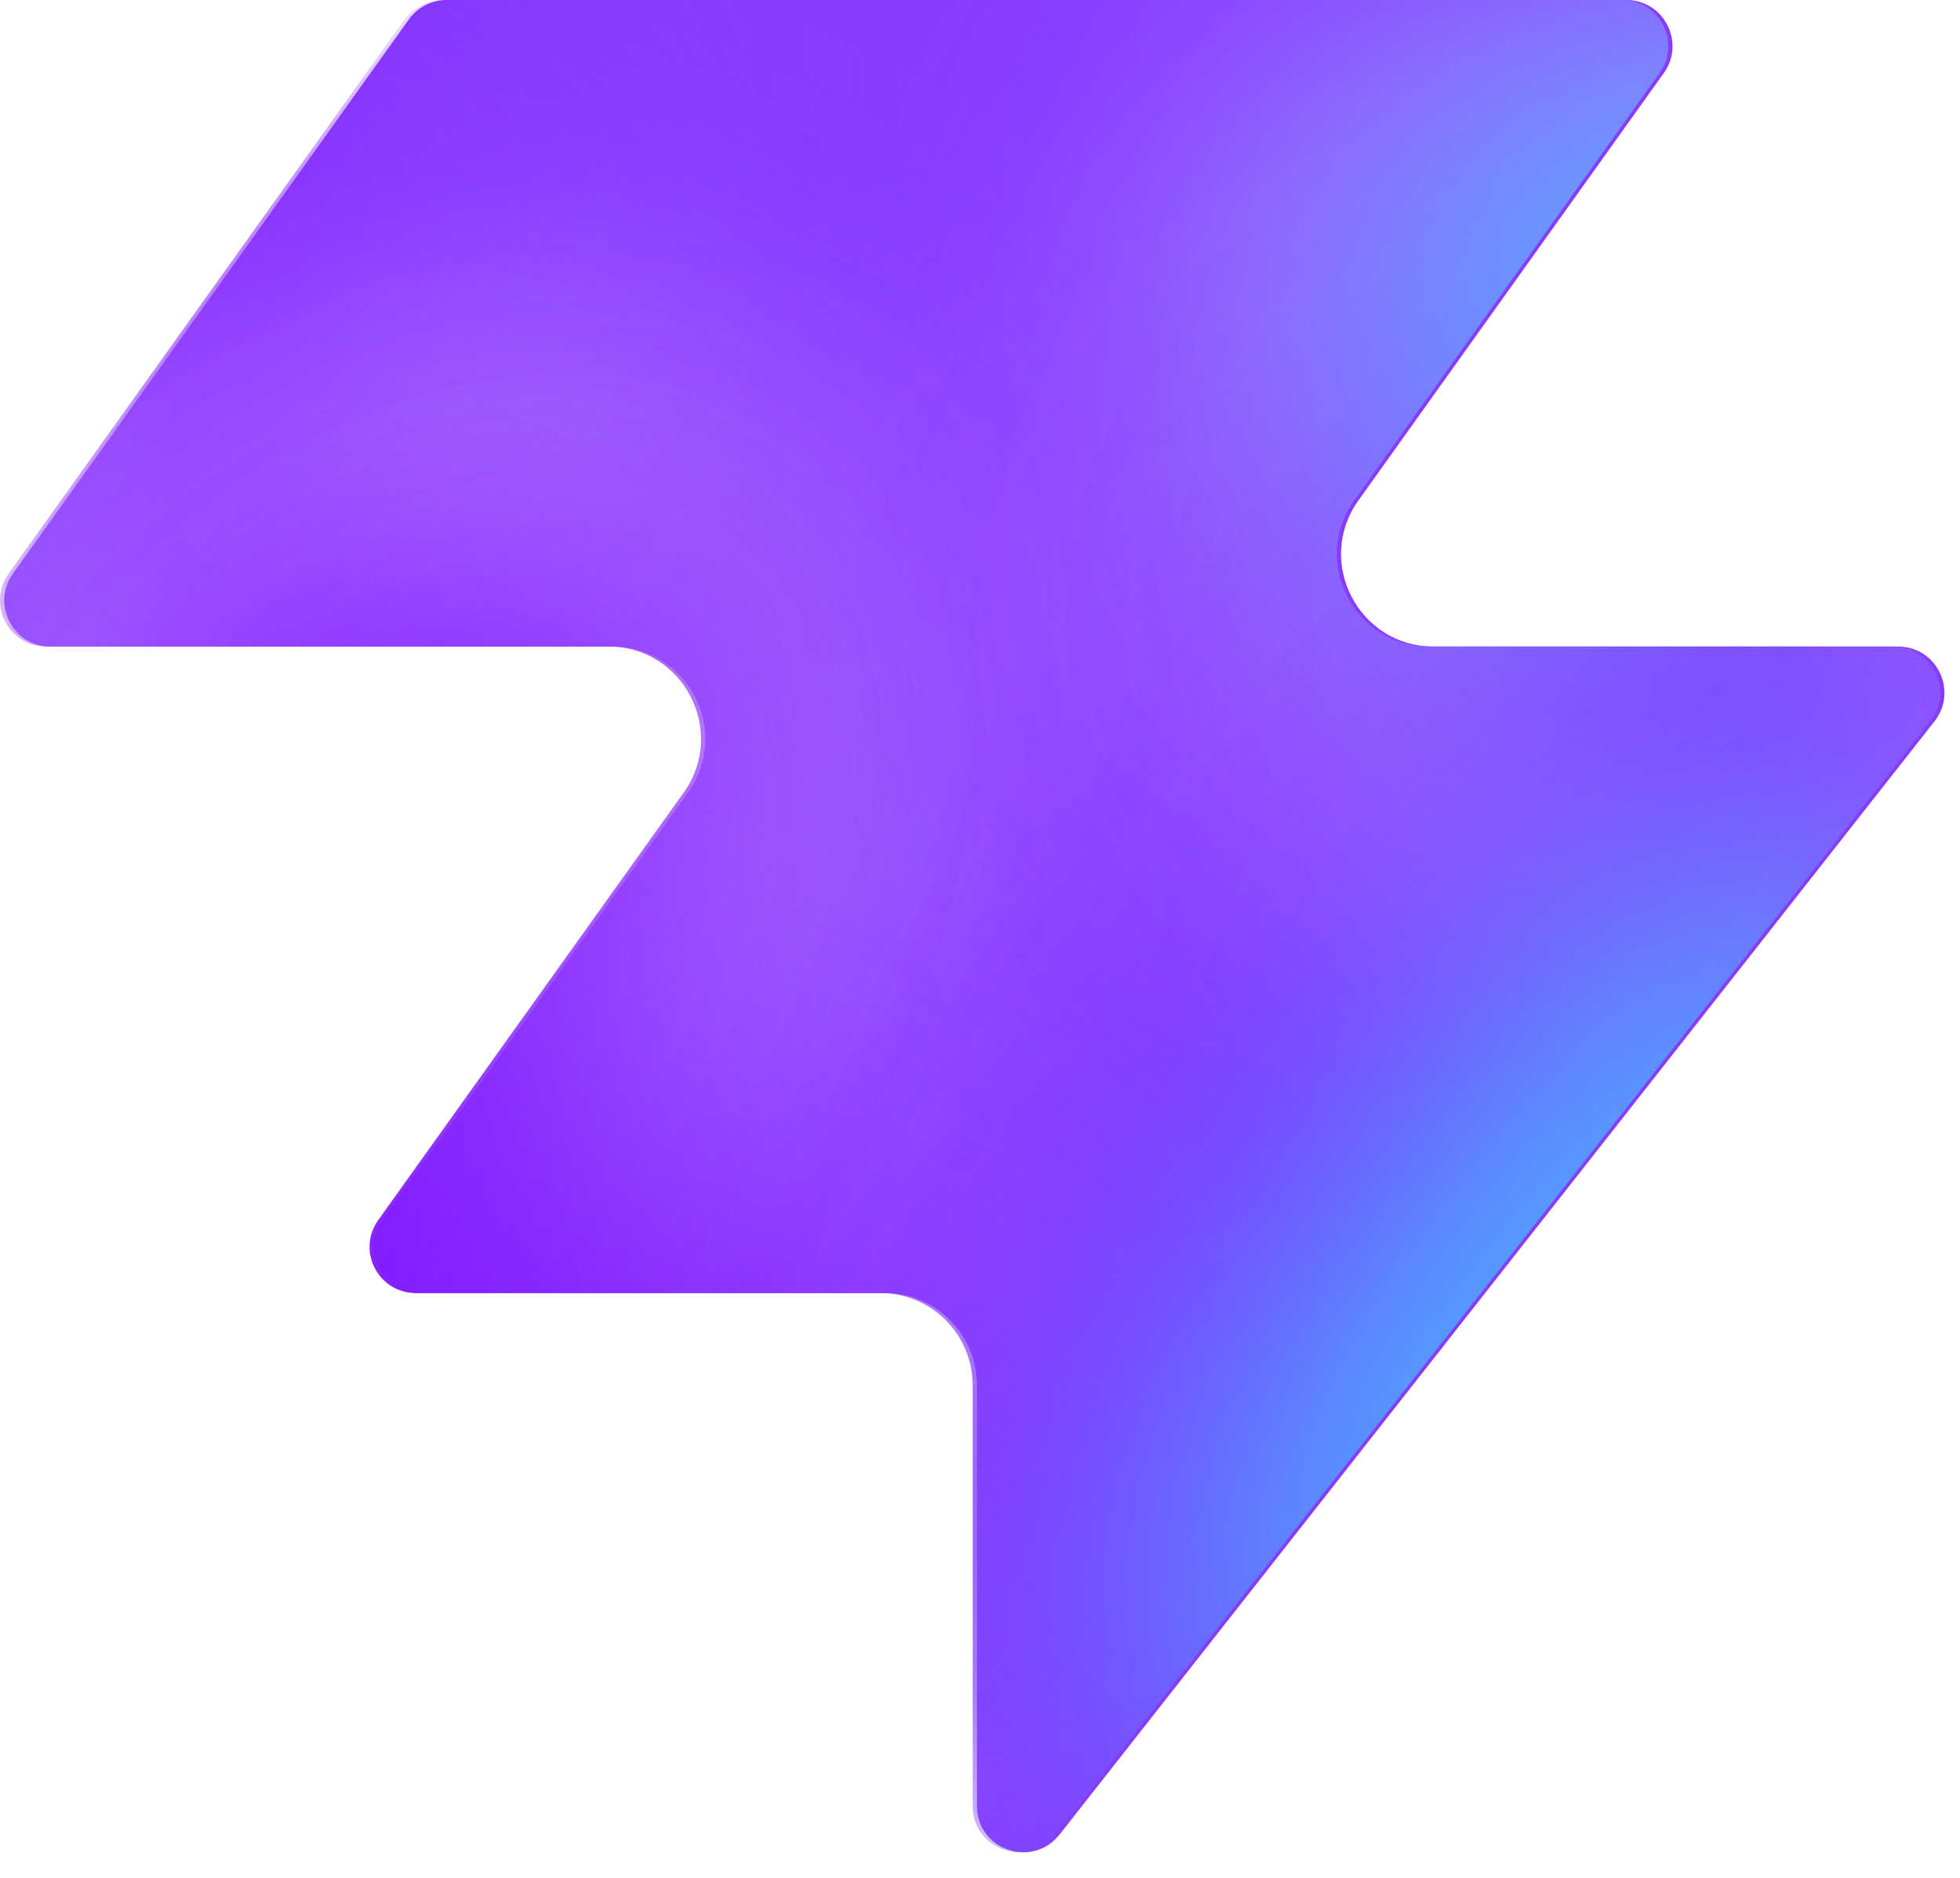
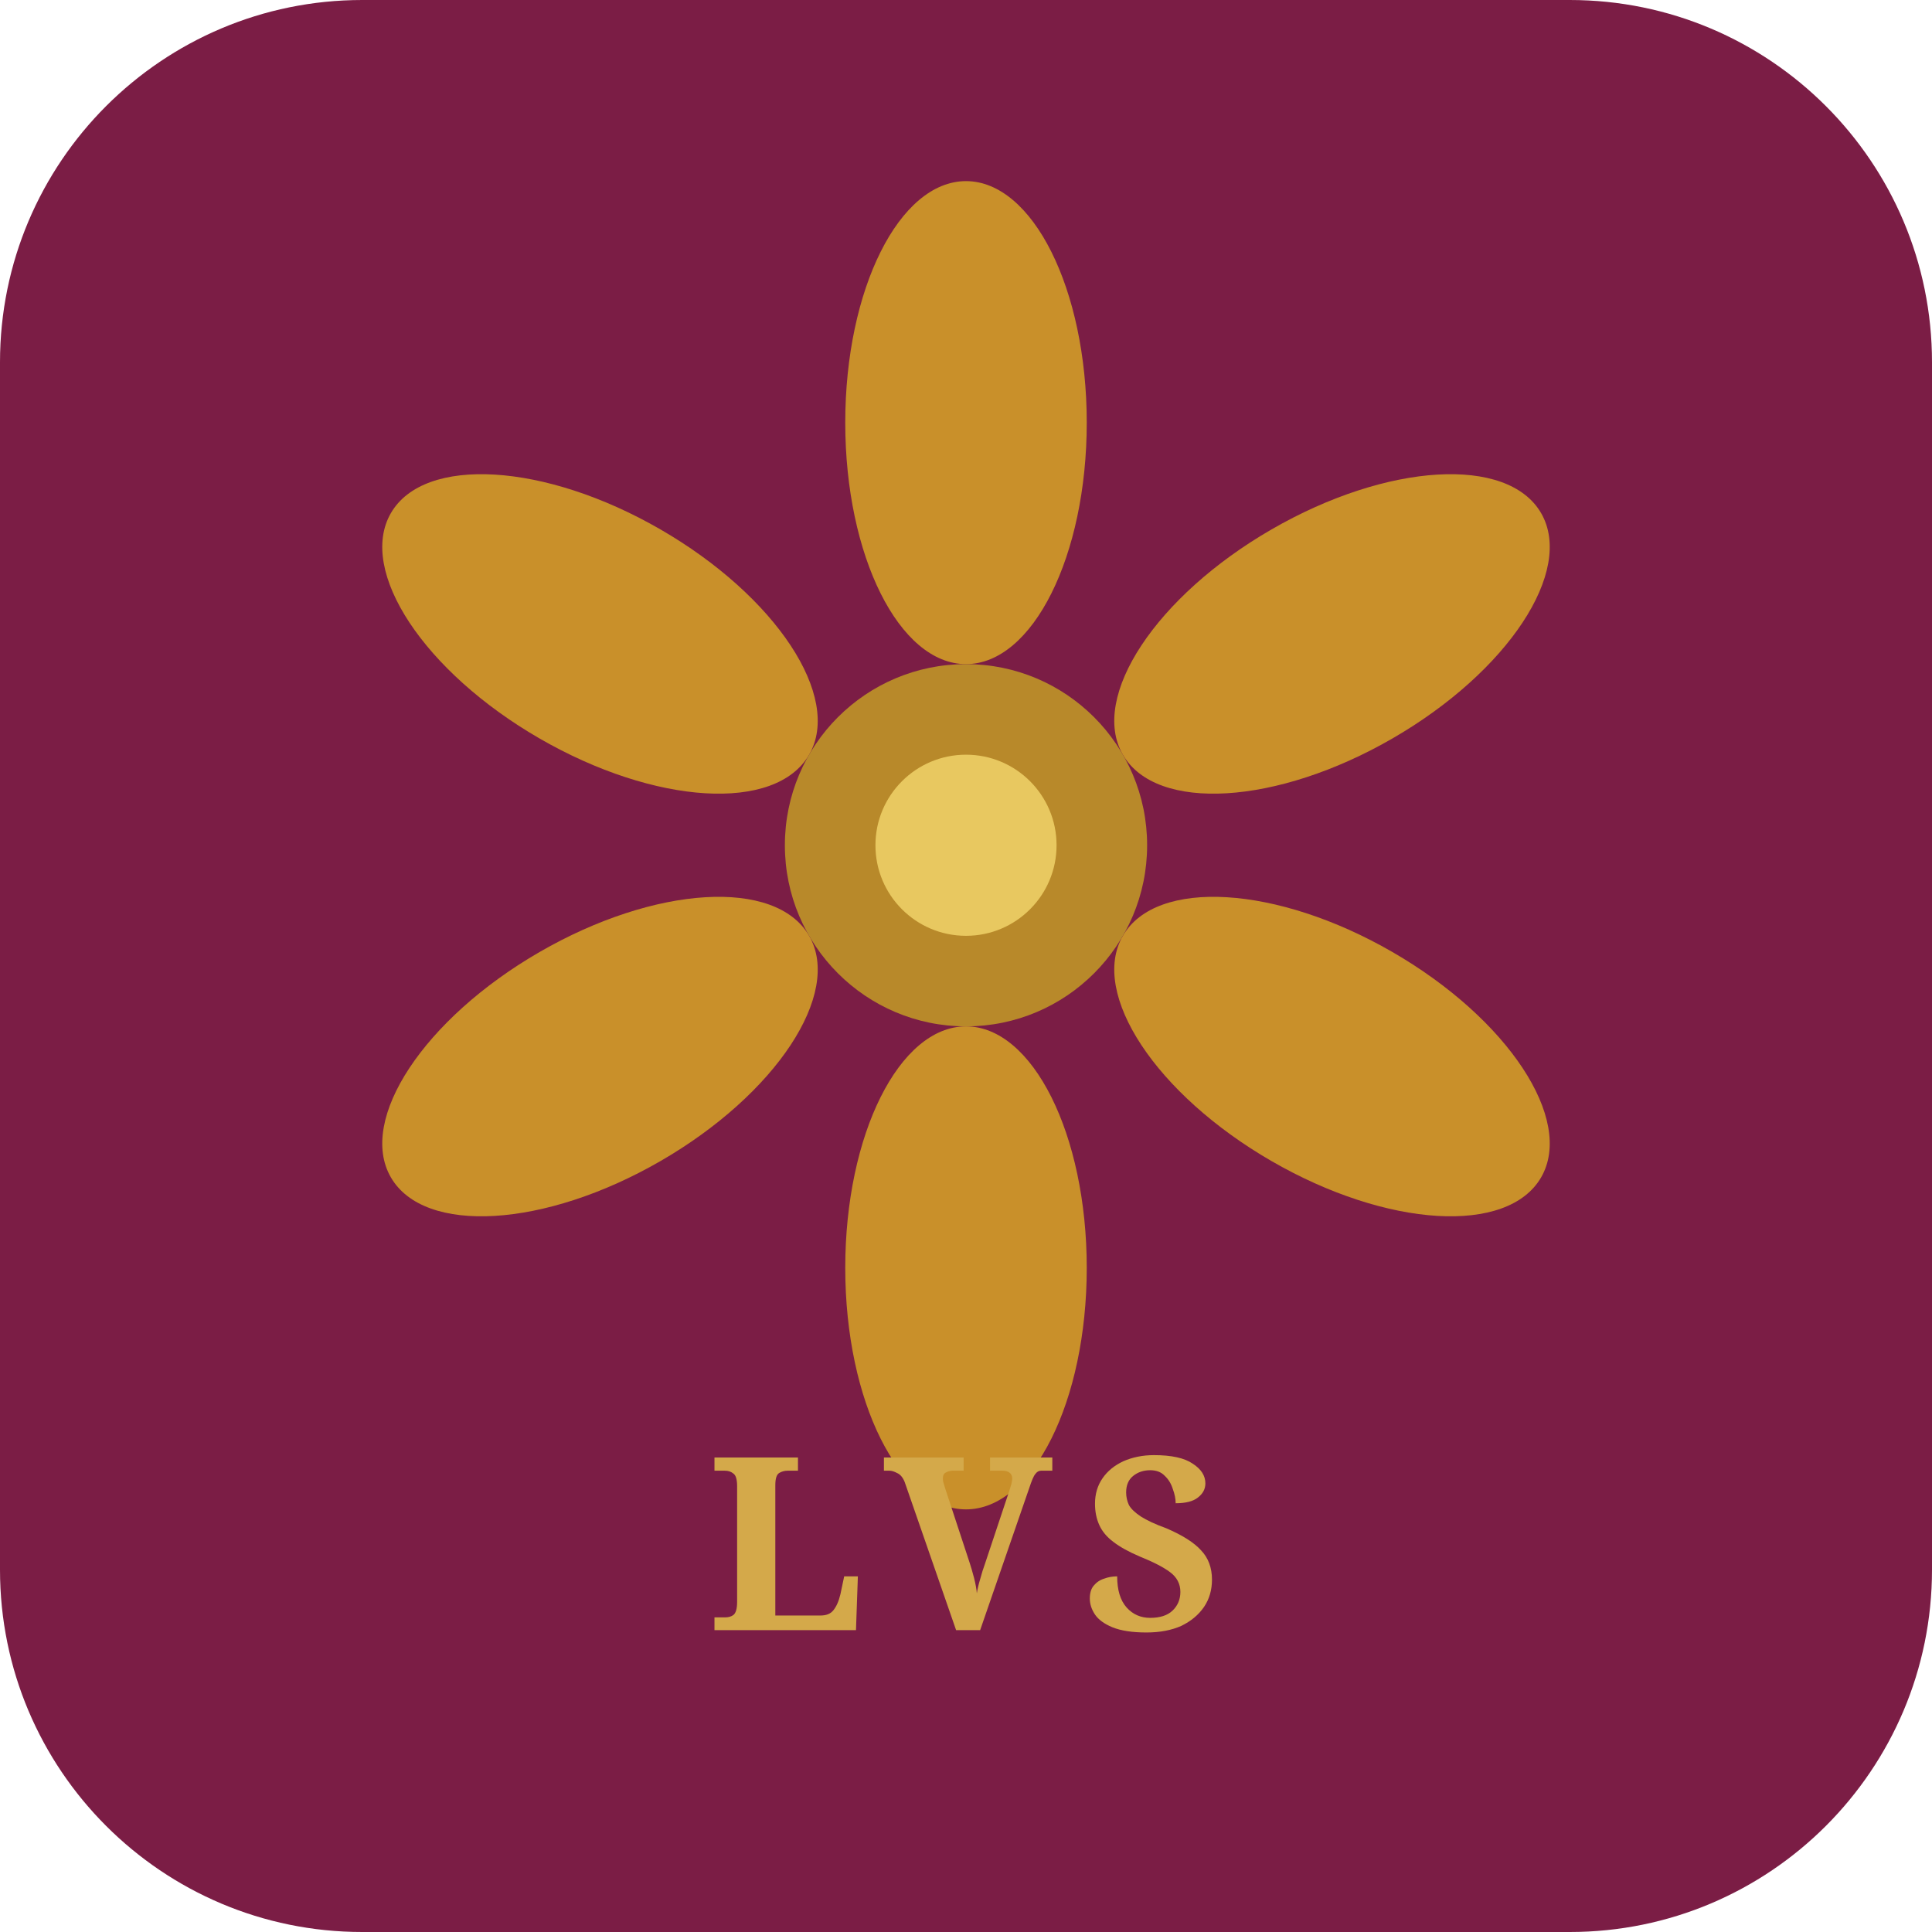
- <svg xmlns="http://www.w3.org/2000/svg" width="48" height="46" fill="none" viewBox="0 0 48 46">
-   <path fill="#863bff" d="M25.946 44.938c-.664.845-2.021.375-2.021-.698V33.937a2.26 2.26 0 0 0-2.262-2.262H10.287c-.92 0-1.456-1.04-.92-1.788l7.48-10.471c1.07-1.497 0-3.578-1.842-3.578H1.237c-.92 0-1.456-1.04-.92-1.788L10.013.474c.214-.297.556-.474.92-.474h28.894c.92 0 1.456 1.04.92 1.788l-7.48 10.471c-1.07 1.498 0 3.579 1.842 3.579h11.377c.943 0 1.473 1.088.89 1.83L25.947 44.94z" style="fill:#863bff;fill:color(display-p3 .525 .23 1);fill-opacity:1" />
-   <mask id="a" width="48" height="46" x="0" y="0" maskUnits="userSpaceOnUse" style="mask-type:alpha">
-     <path fill="#000" d="M25.842 44.938c-.664.844-2.021.375-2.021-.698V33.937a2.26 2.26 0 0 0-2.262-2.262H10.183c-.92 0-1.456-1.04-.92-1.788l7.48-10.471c1.07-1.498 0-3.579-1.842-3.579H1.133c-.92 0-1.456-1.04-.92-1.787L9.91.473c.214-.297.556-.474.92-.474h28.894c.92 0 1.456 1.04.92 1.788l-7.48 10.471c-1.07 1.498 0 3.578 1.842 3.578h11.377c.943 0 1.473 1.088.89 1.832L25.843 44.94z" style="fill:#000;fill-opacity:1" />
-   </mask>
-   <g mask="url(#a)">
-     <g filter="url(#b)">
-       <ellipse cx="5.508" cy="14.704" fill="#ede6ff" rx="5.508" ry="14.704" style="fill:#ede6ff;fill:color(display-p3 .927 .903 1);fill-opacity:1" transform="matrix(.00324 1 1 -.00324 -4.47 31.516)" />
+ <svg xmlns="http://www.w3.org/2000/svg" viewBox="0 0 64 64" width="64" height="64">
+   <rect width="64" height="64" rx="12" fill="#7B1D45" />
+   <g transform="translate(32,28)">
+     <g transform="rotate(0)">
+       <ellipse cx="0" cy="-14" rx="4" ry="8" fill="#C9902A" />
    </g>
-     <g filter="url(#c)">
-       <ellipse cx="10.399" cy="29.851" fill="#ede6ff" rx="10.399" ry="29.851" style="fill:#ede6ff;fill:color(display-p3 .927 .903 1);fill-opacity:1" transform="matrix(.00324 1 1 -.00324 -39.328 7.883)" />
+     <g transform="rotate(60)">
+       <ellipse cx="0" cy="-14" rx="4" ry="8" fill="#C9902A" />
    </g>
-     <g filter="url(#d)">
-       <ellipse cx="5.508" cy="30.487" fill="#7e14ff" rx="5.508" ry="30.487" style="fill:#7e14ff;fill:color(display-p3 .492 .077 1);fill-opacity:1" transform="rotate(89.814 -25.913 -14.639)scale(1 -1)" />
+     <g transform="rotate(120)">
+       <ellipse cx="0" cy="-14" rx="4" ry="8" fill="#C9902A" />
    </g>
-     <g filter="url(#e)">
-       <ellipse cx="5.508" cy="30.599" fill="#7e14ff" rx="5.508" ry="30.599" style="fill:#7e14ff;fill:color(display-p3 .492 .077 1);fill-opacity:1" transform="rotate(89.814 -32.644 -3.334)scale(1 -1)" />
+     <g transform="rotate(180)">
+       <ellipse cx="0" cy="-14" rx="4" ry="8" fill="#C9902A" />
    </g>
-     <g filter="url(#f)">
-       <ellipse cx="5.508" cy="30.599" fill="#7e14ff" rx="5.508" ry="30.599" style="fill:#7e14ff;fill:color(display-p3 .492 .077 1);fill-opacity:1" transform="matrix(.00324 1 1 -.00324 -34.34 30.47)" />
+     <g transform="rotate(240)">
+       <ellipse cx="0" cy="-14" rx="4" ry="8" fill="#C9902A" />
    </g>
-     <g filter="url(#g)">
-       <ellipse cx="14.072" cy="22.078" fill="#ede6ff" rx="14.072" ry="22.078" style="fill:#ede6ff;fill:color(display-p3 .927 .903 1);fill-opacity:1" transform="rotate(93.35 24.506 48.493)scale(-1 1)" />
-     </g>
-     <g filter="url(#h)">
-       <ellipse cx="3.47" cy="21.501" fill="#7e14ff" rx="3.47" ry="21.501" style="fill:#7e14ff;fill:color(display-p3 .492 .077 1);fill-opacity:1" transform="rotate(89.009 28.708 47.59)scale(-1 1)" />
-     </g>
-     <g filter="url(#i)">
-       <ellipse cx="3.47" cy="21.501" fill="#7e14ff" rx="3.47" ry="21.501" style="fill:#7e14ff;fill:color(display-p3 .492 .077 1);fill-opacity:1" transform="rotate(89.009 28.708 47.59)scale(-1 1)" />
-     </g>
-     <g filter="url(#j)">
-       <ellipse cx=".387" cy="8.972" fill="#7e14ff" rx="4.407" ry="29.108" style="fill:#7e14ff;fill:color(display-p3 .492 .077 1);fill-opacity:1" transform="rotate(39.51 .387 8.972)" />
-     </g>
-     <g filter="url(#k)">
-       <ellipse cx="47.523" cy="-6.092" fill="#7e14ff" rx="4.407" ry="29.108" style="fill:#7e14ff;fill:color(display-p3 .492 .077 1);fill-opacity:1" transform="rotate(37.892 47.523 -6.092)" />
-     </g>
-     <g filter="url(#l)">
-       <ellipse cx="41.412" cy="6.333" fill="#47bfff" rx="5.971" ry="9.665" style="fill:#47bfff;fill:color(display-p3 .28 .748 1);fill-opacity:1" transform="rotate(37.892 41.412 6.333)" />
-     </g>
-     <g filter="url(#m)">
-       <ellipse cx="-1.879" cy="38.332" fill="#7e14ff" rx="4.407" ry="29.108" style="fill:#7e14ff;fill:color(display-p3 .492 .077 1);fill-opacity:1" transform="rotate(37.892 -1.88 38.332)" />
-     </g>
-     <g filter="url(#n)">
-       <ellipse cx="-1.879" cy="38.332" fill="#7e14ff" rx="4.407" ry="29.108" style="fill:#7e14ff;fill:color(display-p3 .492 .077 1);fill-opacity:1" transform="rotate(37.892 -1.88 38.332)" />
-     </g>
-     <g filter="url(#o)">
-       <ellipse cx="35.651" cy="29.907" fill="#7e14ff" rx="4.407" ry="29.108" style="fill:#7e14ff;fill:color(display-p3 .492 .077 1);fill-opacity:1" transform="rotate(37.892 35.651 29.907)" />
-     </g>
-     <g filter="url(#p)">
-       <ellipse cx="38.418" cy="32.4" fill="#47bfff" rx="5.971" ry="15.297" style="fill:#47bfff;fill:color(display-p3 .28 .748 1);fill-opacity:1" transform="rotate(37.892 38.418 32.4)" />
+     <g transform="rotate(300)">
+       <ellipse cx="0" cy="-14" rx="4" ry="8" fill="#C9902A" />
    </g>
  </g>
-   <defs>
-     <filter id="b" width="60.045" height="41.654" x="-19.77" y="16.149" color-interpolation-filters="sRGB" filterUnits="userSpaceOnUse">
-       <feFlood flood-opacity="0" result="BackgroundImageFix" />
-       <feBlend in="SourceGraphic" in2="BackgroundImageFix" result="shape" />
-       <feGaussianBlur result="effect1_foregroundBlur_2002_17158" stdDeviation="7.659" />
-     </filter>
-     <filter id="c" width="90.34" height="51.437" x="-54.613" y="-7.533" color-interpolation-filters="sRGB" filterUnits="userSpaceOnUse">
-       <feFlood flood-opacity="0" result="BackgroundImageFix" />
-       <feBlend in="SourceGraphic" in2="BackgroundImageFix" result="shape" />
-       <feGaussianBlur result="effect1_foregroundBlur_2002_17158" stdDeviation="7.659" />
-     </filter>
-     <filter id="d" width="79.355" height="29.4" x="-49.64" y="2.03" color-interpolation-filters="sRGB" filterUnits="userSpaceOnUse">
-       <feFlood flood-opacity="0" result="BackgroundImageFix" />
-       <feBlend in="SourceGraphic" in2="BackgroundImageFix" result="shape" />
-       <feGaussianBlur result="effect1_foregroundBlur_2002_17158" stdDeviation="4.596" />
-     </filter>
-     <filter id="e" width="79.579" height="29.4" x="-45.045" y="20.029" color-interpolation-filters="sRGB" filterUnits="userSpaceOnUse">
-       <feFlood flood-opacity="0" result="BackgroundImageFix" />
-       <feBlend in="SourceGraphic" in2="BackgroundImageFix" result="shape" />
-       <feGaussianBlur result="effect1_foregroundBlur_2002_17158" stdDeviation="4.596" />
-     </filter>
-     <filter id="f" width="79.579" height="29.4" x="-43.513" y="21.178" color-interpolation-filters="sRGB" filterUnits="userSpaceOnUse">
-       <feFlood flood-opacity="0" result="BackgroundImageFix" />
-       <feBlend in="SourceGraphic" in2="BackgroundImageFix" result="shape" />
-       <feGaussianBlur result="effect1_foregroundBlur_2002_17158" stdDeviation="4.596" />
-     </filter>
-     <filter id="g" width="74.749" height="58.852" x="15.756" y="-17.901" color-interpolation-filters="sRGB" filterUnits="userSpaceOnUse">
-       <feFlood flood-opacity="0" result="BackgroundImageFix" />
-       <feBlend in="SourceGraphic" in2="BackgroundImageFix" result="shape" />
-       <feGaussianBlur result="effect1_foregroundBlur_2002_17158" stdDeviation="7.659" />
-     </filter>
-     <filter id="h" width="61.377" height="25.362" x="23.548" y="2.284" color-interpolation-filters="sRGB" filterUnits="userSpaceOnUse">
-       <feFlood flood-opacity="0" result="BackgroundImageFix" />
-       <feBlend in="SourceGraphic" in2="BackgroundImageFix" result="shape" />
-       <feGaussianBlur result="effect1_foregroundBlur_2002_17158" stdDeviation="4.596" />
-     </filter>
-     <filter id="i" width="61.377" height="25.362" x="23.548" y="2.284" color-interpolation-filters="sRGB" filterUnits="userSpaceOnUse">
-       <feFlood flood-opacity="0" result="BackgroundImageFix" />
-       <feBlend in="SourceGraphic" in2="BackgroundImageFix" result="shape" />
-       <feGaussianBlur result="effect1_foregroundBlur_2002_17158" stdDeviation="4.596" />
-     </filter>
-     <filter id="j" width="56.045" height="63.649" x="-27.636" y="-22.853" color-interpolation-filters="sRGB" filterUnits="userSpaceOnUse">
-       <feFlood flood-opacity="0" result="BackgroundImageFix" />
-       <feBlend in="SourceGraphic" in2="BackgroundImageFix" result="shape" />
-       <feGaussianBlur result="effect1_foregroundBlur_2002_17158" stdDeviation="4.596" />
-     </filter>
-     <filter id="k" width="54.814" height="64.646" x="20.116" y="-38.415" color-interpolation-filters="sRGB" filterUnits="userSpaceOnUse">
-       <feFlood flood-opacity="0" result="BackgroundImageFix" />
-       <feBlend in="SourceGraphic" in2="BackgroundImageFix" result="shape" />
-       <feGaussianBlur result="effect1_foregroundBlur_2002_17158" stdDeviation="4.596" />
-     </filter>
-     <filter id="l" width="33.541" height="35.313" x="24.641" y="-11.323" color-interpolation-filters="sRGB" filterUnits="userSpaceOnUse">
-       <feFlood flood-opacity="0" result="BackgroundImageFix" />
-       <feBlend in="SourceGraphic" in2="BackgroundImageFix" result="shape" />
-       <feGaussianBlur result="effect1_foregroundBlur_2002_17158" stdDeviation="4.596" />
-     </filter>
-     <filter id="m" width="54.814" height="64.646" x="-29.286" y="6.009" color-interpolation-filters="sRGB" filterUnits="userSpaceOnUse">
-       <feFlood flood-opacity="0" result="BackgroundImageFix" />
-       <feBlend in="SourceGraphic" in2="BackgroundImageFix" result="shape" />
-       <feGaussianBlur result="effect1_foregroundBlur_2002_17158" stdDeviation="4.596" />
-     </filter>
-     <filter id="n" width="54.814" height="64.646" x="-29.286" y="6.009" color-interpolation-filters="sRGB" filterUnits="userSpaceOnUse">
-       <feFlood flood-opacity="0" result="BackgroundImageFix" />
-       <feBlend in="SourceGraphic" in2="BackgroundImageFix" result="shape" />
-       <feGaussianBlur result="effect1_foregroundBlur_2002_17158" stdDeviation="4.596" />
-     </filter>
-     <filter id="o" width="54.814" height="64.646" x="8.244" y="-2.416" color-interpolation-filters="sRGB" filterUnits="userSpaceOnUse">
-       <feFlood flood-opacity="0" result="BackgroundImageFix" />
-       <feBlend in="SourceGraphic" in2="BackgroundImageFix" result="shape" />
-       <feGaussianBlur result="effect1_foregroundBlur_2002_17158" stdDeviation="4.596" />
-     </filter>
-     <filter id="p" width="39.409" height="43.623" x="18.713" y="10.588" color-interpolation-filters="sRGB" filterUnits="userSpaceOnUse">
-       <feFlood flood-opacity="0" result="BackgroundImageFix" />
-       <feBlend in="SourceGraphic" in2="BackgroundImageFix" result="shape" />
-       <feGaussianBlur result="effect1_foregroundBlur_2002_17158" stdDeviation="4.596" />
-     </filter>
-   </defs>
+   <circle cx="32" cy="28" r="6" fill="#B8892A" />
+   <circle cx="32" cy="28" r="3" fill="#E8C860" />
+   <text x="32" y="54" font-family="Georgia,serif" font-size="8" font-weight="700" fill="#D4A94A" text-anchor="middle" letter-spacing="1">LVS</text>
</svg>
